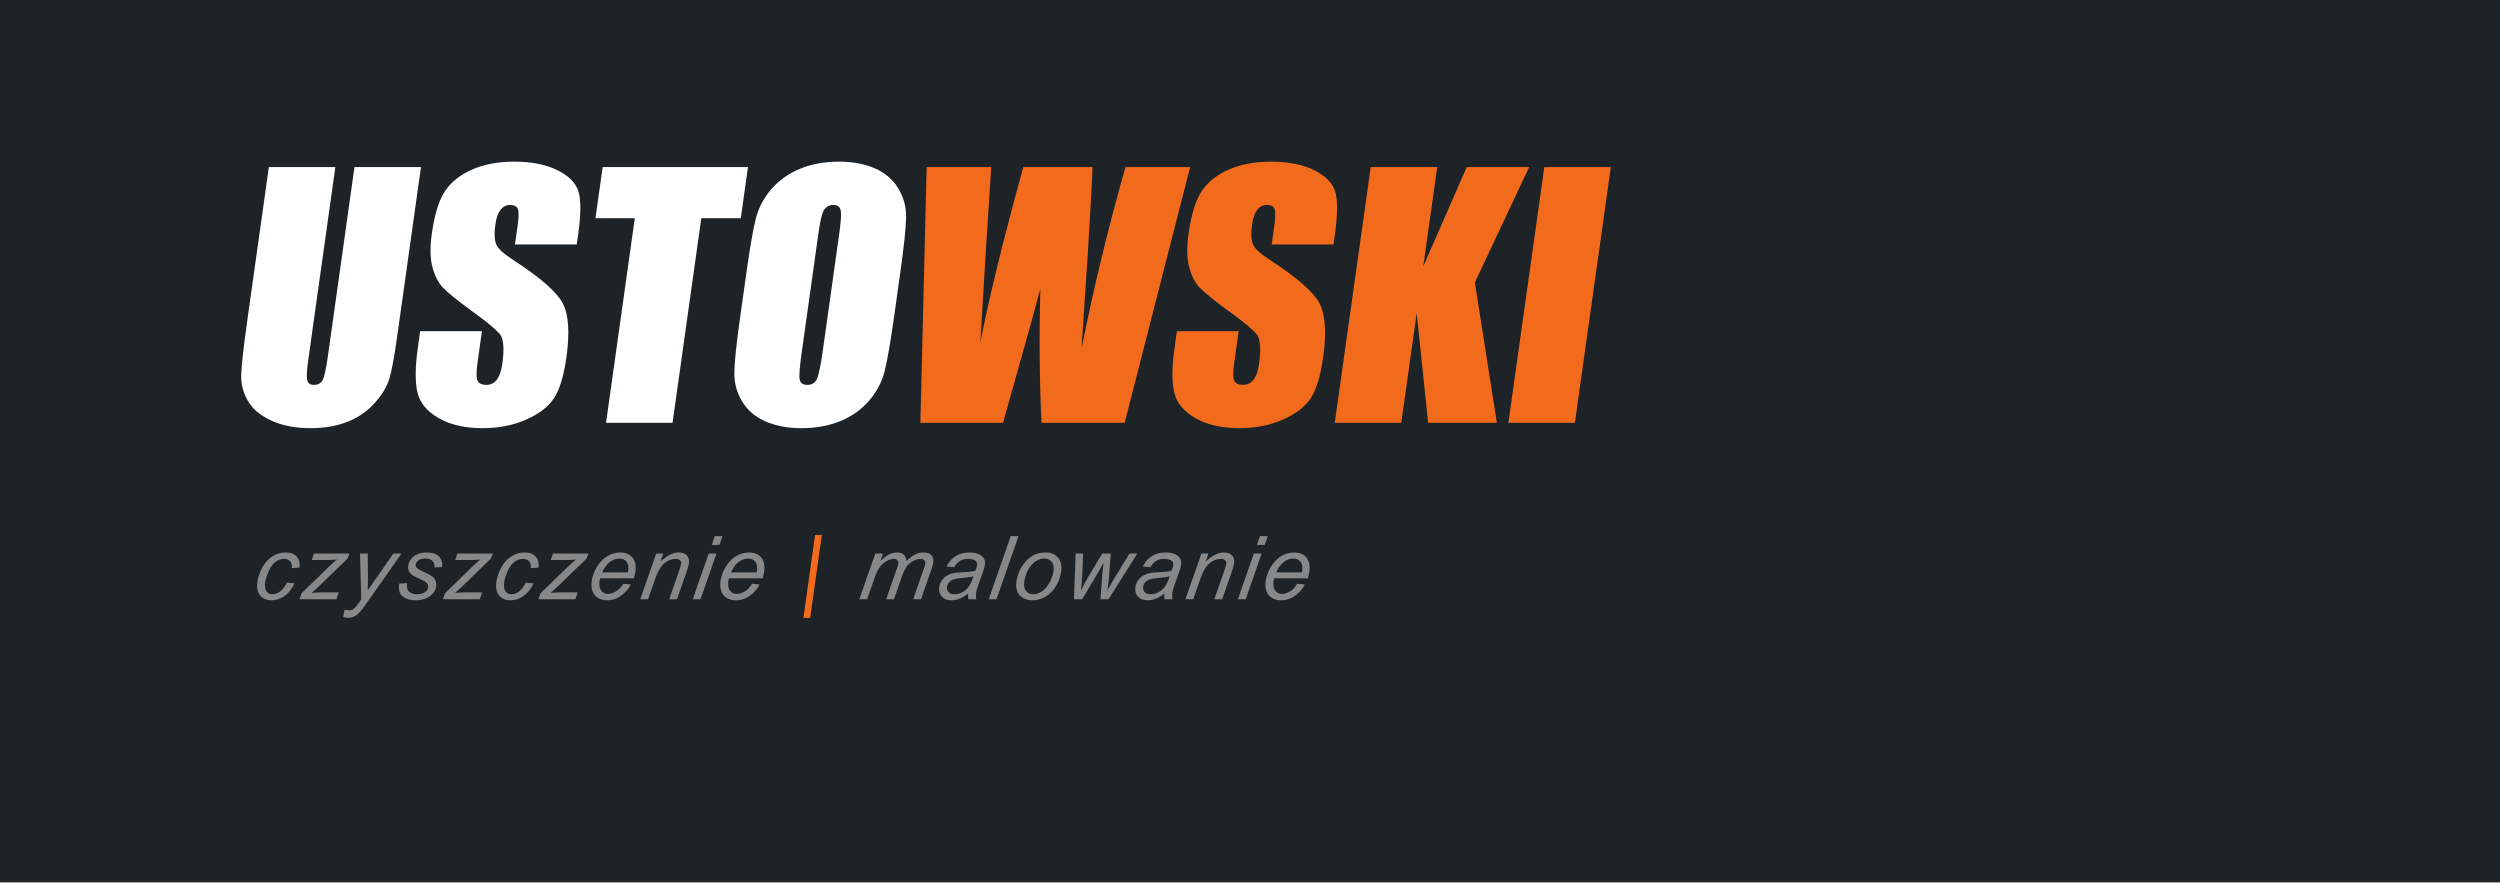
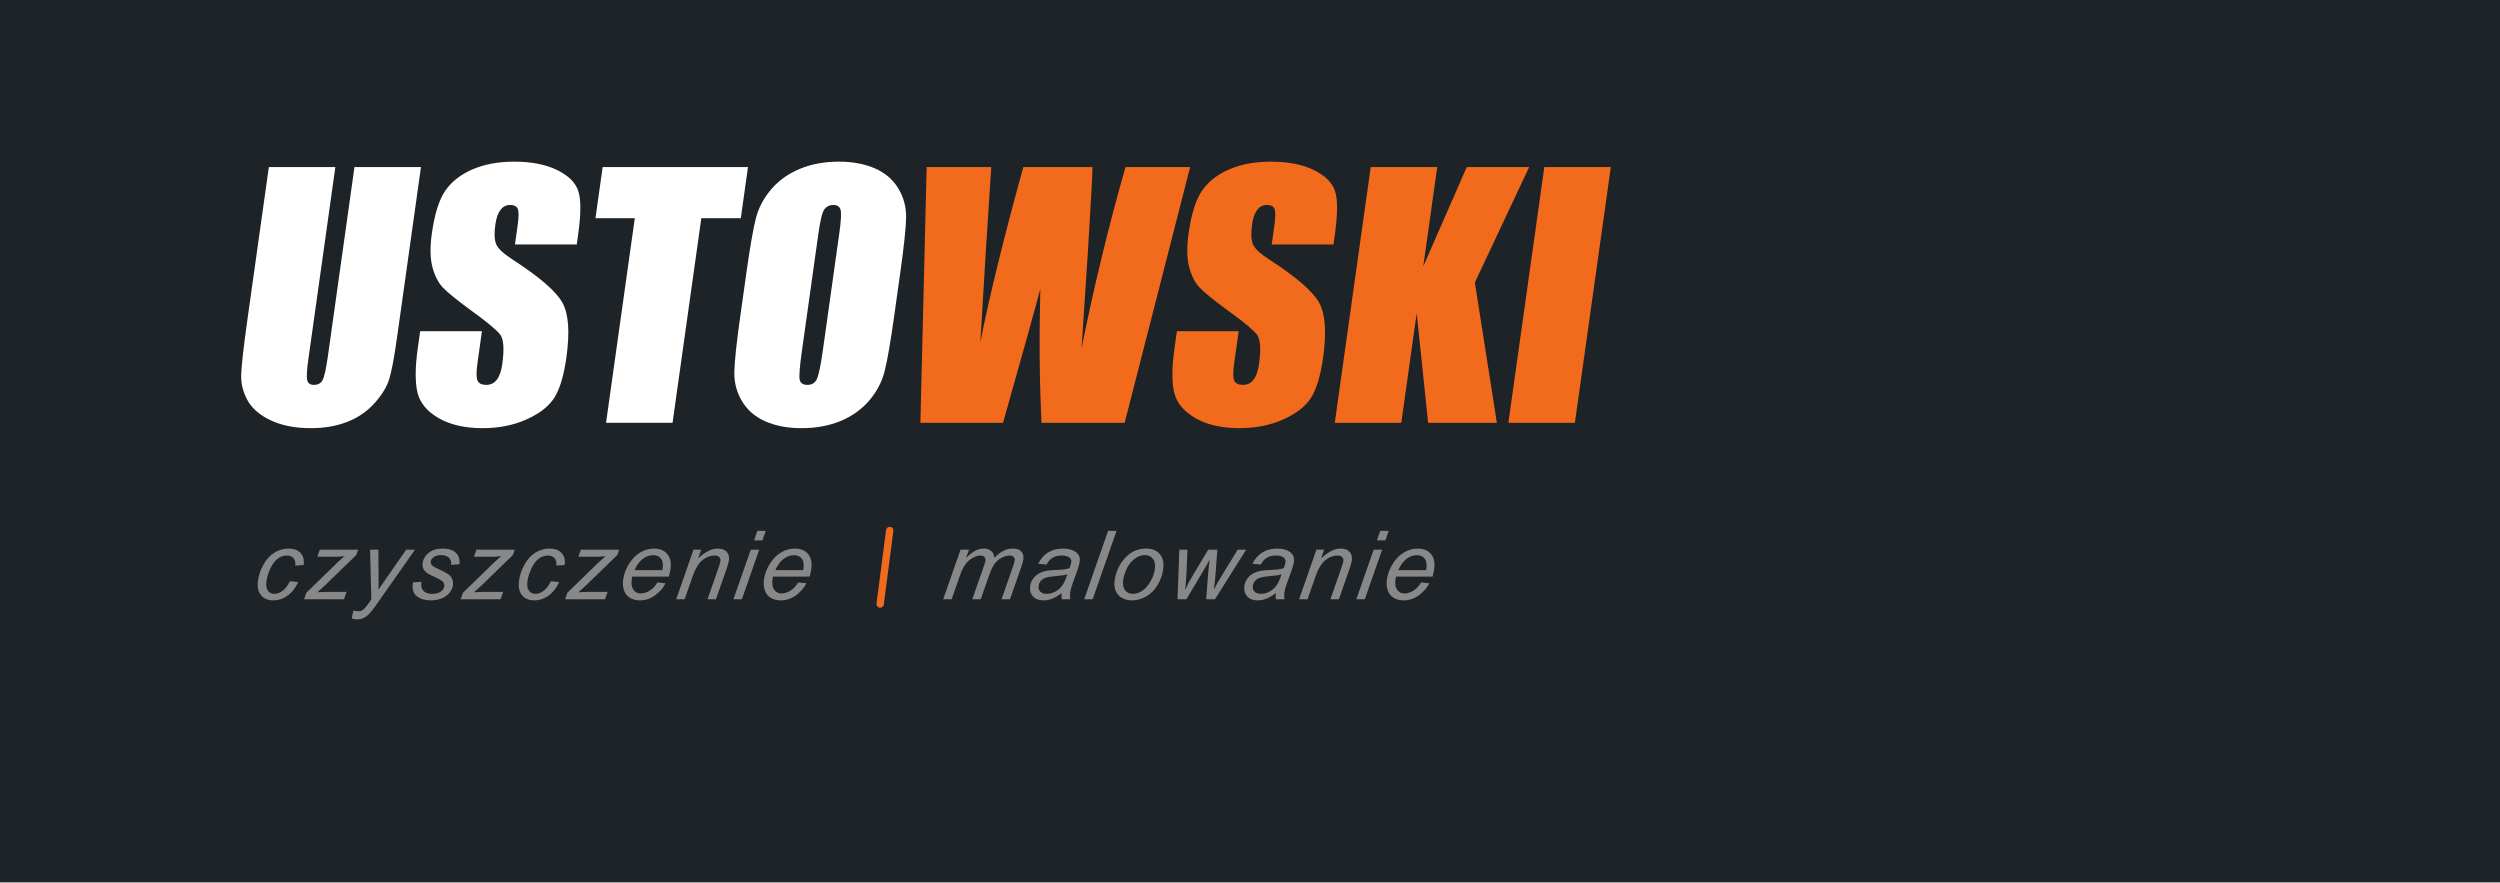
<svg xmlns="http://www.w3.org/2000/svg" viewBox="0 0 680 240">
  <rect width="680" height="240" fill="#1e2328" />
  <path d="M1041 1619V537Q1041 353 1029.0 278.5Q1017 204 958.0 125.5Q899 47 802.5 6.5Q706 -34 575 -34Q430 -34 319.0 14.0Q208 62 153.0 139.0Q98 216 88.0 301.5Q78 387 78 661V1619H499V405Q499 299 510.5 269.5Q522 240 557 240Q597 240 608.5 272.5Q620 305 620 426V1619Z" transform="matrix(0.042969,0,0.006039,-0.042969,60.00,115.00)" fill="#ffffff" />
  <path d="M976 1129H585V1249Q585 1333 570.0 1356.0Q555 1379 520 1379Q482 1379 462.5 1348.0Q443 1317 443 1254Q443 1173 465 1132Q486 1091 584 1033Q865 866 938 759Q1011 652 1011 414Q1011 241 970.5 159.0Q930 77 814.0 21.5Q698 -34 544 -34Q375 -34 255.5 30.0Q136 94 99.0 193.0Q62 292 62 474V580H453V383Q453 292 469.5 266.0Q486 240 528 240Q570 240 590.5 273.0Q611 306 611 371Q611 514 572 558Q532 602 375 705Q218 809 167.0 856.0Q116 903 82.5 986.0Q49 1069 49 1198Q49 1384 96.5 1470.0Q144 1556 250.0 1604.5Q356 1653 506 1653Q670 1653 785.5 1600.0Q901 1547 938.5 1466.5Q976 1386 976 1193Z" transform="matrix(0.042969,0,0.006039,-0.042969,108.12,115.00)" fill="#ffffff" />
  <path d="M932 1619V1295H682V0H261V1295H12V1619Z" transform="matrix(0.042969,0,0.006039,-0.042969,153.63,115.00)" fill="#ffffff" />
  <path d="M1046 671Q1046 427 1034.5 325.5Q1023 224 962.5 140.0Q902 56 799.0 11.0Q696 -34 559 -34Q429 -34 325.5 8.5Q222 51 159.0 136.0Q96 221 84.0 321.0Q72 421 72 671V948Q72 1192 83.5 1293.5Q95 1395 155.5 1479.0Q216 1563 319.0 1608.0Q422 1653 559 1653Q689 1653 792.5 1610.5Q896 1568 959.0 1483.0Q1022 1398 1034.0 1298.0Q1046 1198 1046 948ZM625 1203Q625 1316 612.5 1347.5Q600 1379 561 1379Q528 1379 510.5 1353.5Q493 1328 493 1203V447Q493 306 504.5 273.0Q516 240 558 240Q601 240 613.0 278.0Q625 316 625 459Z" transform="matrix(0.042969,0,0.006039,-0.042969,194.19,115.00)" fill="#ffffff" />
  <path d="M1668 1619 1481 0H955Q883 373 828 848Q803 645 711 0H188L0 1619H409L452 1054L496 509Q519 932 612 1619H1050Q1059 1548 1096 1085L1142 470Q1177 1057 1259 1619Z" transform="matrix(0.042969,0,0.006039,-0.042969,242.27,115.00)" fill="#f26b1d" />
  <path d="M976 1129H585V1249Q585 1333 570.0 1356.0Q555 1379 520 1379Q482 1379 462.5 1348.0Q443 1317 443 1254Q443 1173 465 1132Q486 1091 584 1033Q865 866 938 759Q1011 652 1011 414Q1011 241 970.5 159.0Q930 77 814.0 21.5Q698 -34 544 -34Q375 -34 255.5 30.0Q136 94 99.0 193.0Q62 292 62 474V580H453V383Q453 292 469.5 266.0Q486 240 528 240Q570 240 590.5 273.0Q611 306 611 371Q611 514 572 558Q532 602 375 705Q218 809 167.0 856.0Q116 903 82.5 986.0Q49 1069 49 1198Q49 1384 96.5 1470.0Q144 1556 250.0 1604.5Q356 1653 506 1653Q670 1653 785.5 1600.0Q901 1547 938.5 1466.5Q976 1386 976 1193Z" transform="matrix(0.042969,0,0.006039,-0.042969,313.95,115.00)" fill="#f26b1d" />
  <path d="M1087 1619 846 888 1110 0H675L505 694V0H84V1619H505V990L692 1619Z" transform="matrix(0.042969,0,0.006039,-0.042969,359.45,115.00)" fill="#f26b1d" />
  <path d="M505 1619V0H84V1619Z" transform="matrix(0.042969,0,0.006039,-0.042969,406.67,115.00)" fill="#f26b1d" />
-   <path d="M801 387 982 368Q914 169 788.5 72.5Q663 -24 503 -24Q330 -24 222.5 88.0Q115 200 115 401Q115 575 184.0 743.0Q253 911 381.5 998.5Q510 1086 675 1086Q846 1086 946.0 989.5Q1046 893 1046 734L868 722Q867 823 809.5 880.0Q752 937 658 937Q549 937 469.0 868.0Q389 799 343.5 658.5Q298 518 298 388Q298 252 358.0 184.0Q418 116 506 116Q594 116 674.5 183.0Q755 250 801 387Z" transform="matrix(0.011719,0,0.001647,-0.011719,68.00,163.00)" fill="#888888" />
-   <path d="M40 0 69 140 640 783Q701 851 776 924Q647 911 591 911H196L228 1062H1049L1025 948L449 301Q400 246 303 150Q454 159 510 159H928L895 0Z" transform="matrix(0.011719,0,0.001647,-0.011719,81.00,163.00)" fill="#888888" />
-   <path d="M0 -410 11 -240Q67 -256 120 -256Q175 -256 209 -231Q253 -198 305 -107L363 -3L186 1062H364L444 525Q468 366 485 207L960 1062H1149L472 -141Q374 -317 298.0 -374.0Q222 -431 123 -431Q60 -431 0 -410Z" transform="matrix(0.011719,0,0.001647,-0.011719,94.00,163.00)" fill="#888888" />
-   <path d="M85 363 266 374Q266 296 290.0 241.0Q314 186 378.5 151.0Q443 116 529 116Q649 116 709.0 164.0Q769 212 769 277Q769 324 733 366Q696 408 552.5 469.5Q409 531 369 556Q302 597 268.0 652.5Q234 708 234 780Q234 906 334.0 996.0Q434 1086 614 1086Q814 1086 918.5 993.5Q1023 901 1027 750L850 738Q846 834 782.0 890.0Q718 946 601 946Q507 946 455.0 903.0Q403 860 403 810Q403 760 448 722Q478 696 603 642Q811 552 865 500Q951 417 951 298Q951 219 902.5 143.0Q854 67 754.5 21.5Q655 -24 520 -24Q336 -24 207 67Q78 158 85 363Z" transform="matrix(0.011719,0,0.001647,-0.011719,107.00,163.00)" fill="#888888" />
-   <path d="M40 0 69 140 640 783Q701 851 776 924Q647 911 591 911H196L228 1062H1049L1025 948L449 301Q400 246 303 150Q454 159 510 159H928L895 0Z" transform="matrix(0.011719,0,0.001647,-0.011719,120.00,163.00)" fill="#888888" />
-   <path d="M801 387 982 368Q914 169 788.5 72.5Q663 -24 503 -24Q330 -24 222.5 88.0Q115 200 115 401Q115 575 184.0 743.0Q253 911 381.5 998.5Q510 1086 675 1086Q846 1086 946.0 989.5Q1046 893 1046 734L868 722Q867 823 809.5 880.0Q752 937 658 937Q549 937 469.0 868.0Q389 799 343.5 658.5Q298 518 298 388Q298 252 358.0 184.0Q418 116 506 116Q594 116 674.5 183.0Q755 250 801 387Z" transform="matrix(0.011719,0,0.001647,-0.011719,133.00,163.00)" fill="#888888" />
-   <path d="M40 0 69 140 640 783Q701 851 776 924Q647 911 591 911H196L228 1062H1049L1025 948L449 301Q400 246 303 150Q454 159 510 159H928L895 0Z" transform="matrix(0.011719,0,0.001647,-0.011719,146.00,163.00)" fill="#888888" />
-   <path d="M848 361 1024 343Q986 212 849.5 94.0Q713 -24 524 -24Q406 -24 307.5 30.5Q209 85 157.5 189.0Q106 293 106 426Q106 600 186.5 763.5Q267 927 395.0 1006.5Q523 1086 672 1086Q862 1086 975.5 968.0Q1089 850 1089 646Q1089 568 1075 486H293Q289 455 289 430Q289 281 357.5 202.5Q426 124 525 124Q618 124 708.0 185.0Q798 246 848 361ZM322 624H918Q919 652 919 664Q919 800 851.0 872.5Q783 945 676 945Q560 945 464.5 865.0Q369 785 322 624Z" transform="matrix(0.011719,0,0.001647,-0.011719,159.00,163.00)" fill="#888888" />
-   <path d="M68 0 290 1062H454L415 877Q522 986 615.0 1036.0Q708 1086 805 1086Q934 1086 1007.5 1016.0Q1081 946 1081 829Q1081 770 1055 643L920 0H739L880 673Q901 771 901 818Q901 871 864.5 904.0Q828 937 759 937Q620 937 511.5 837.0Q403 737 352 494L249 0Z" transform="matrix(0.011719,0,0.001647,-0.011719,173.35,163.00)" fill="#888888" />
-   <path d="M325 1261 368 1466H548L505 1261ZM61 0 283 1062H464L242 0Z" transform="matrix(0.011719,0,0.001647,-0.011719,187.70,163.00)" fill="#888888" />
-   <path d="M848 361 1024 343Q986 212 849.5 94.0Q713 -24 524 -24Q406 -24 307.5 30.5Q209 85 157.5 189.0Q106 293 106 426Q106 600 186.5 763.5Q267 927 395.0 1006.5Q523 1086 672 1086Q862 1086 975.5 968.0Q1089 850 1089 646Q1089 568 1075 486H293Q289 455 289 430Q289 281 357.5 202.5Q426 124 525 124Q618 124 708.0 185.0Q798 246 848 361ZM322 624H918Q919 652 919 664Q919 800 851.0 872.5Q783 945 676 945Q560 945 464.5 865.0Q369 785 322 624Z" transform="matrix(0.011719,0,0.001647,-0.011719,194.03,163.00)" fill="#888888" />
-   <path d="M188 -431V1491H345V-431Z" transform="matrix(0.011719,0,0.001647,-0.011719,217.04,163.00)" fill="#f26b1d" />
-   <path d="M67 0 289 1062H470L433 887Q534 1000 613.5 1043.0Q693 1086 786 1086Q885 1086 951.5 1033.5Q1018 981 1039 887Q1120 987 1209.5 1036.5Q1299 1086 1398 1086Q1531 1086 1597.5 1023.0Q1664 960 1664 846Q1664 797 1641 684L1498 0H1317L1463 702Q1482 788 1482 825Q1482 877 1449.0 907.0Q1416 937 1356 937Q1275 937 1191.0 888.0Q1107 839 1060.5 759.5Q1014 680 979 515L871 0H690L840 717Q856 790 856 821Q856 873 823.5 905.0Q791 937 739 937Q662 937 577.5 888.0Q493 839 440.0 751.5Q387 664 353 502L248 0Z" transform="matrix(0.011719,0,0.001647,-0.011719,232.95,163.00)" fill="#888888" />
-   <path d="M784 132Q690 51 603.0 13.5Q516 -24 417 -24Q270 -24 180.0 62.5Q90 149 90 284Q90 373 130.5 441.5Q171 510 238.0 551.5Q305 593 402 611Q463 623 633.5 630.0Q804 637 878 666Q899 740 899 789Q899 852 853 888Q790 938 669 938Q555 938 482.5 887.5Q410 837 377 744L194 760Q250 918 371.5 1002.0Q493 1086 678 1086Q875 1086 990 992Q1078 922 1078 810Q1078 725 1053 613L994 349Q966 223 966 144Q966 94 988 0H805Q790 52 784 132ZM851 538Q813 523 769.5 515.0Q726 507 624 498Q466 484 401.0 462.5Q336 441 303.0 394.0Q270 347 270 290Q270 214 322.5 165.0Q375 116 472 116Q562 116 645.0 163.5Q728 211 776.0 296.0Q824 381 851 538Z" transform="matrix(0.011719,0,0.001647,-0.011719,253.94,163.00)" fill="#888888" />
-   <path d="M54 0 360 1466H541L235 0Z" transform="matrix(0.011719,0,0.001647,-0.011719,268.29,163.00)" fill="#888888" />
-   <path d="M100 403Q100 714 283 918Q434 1086 679 1086Q871 1086 988.5 966.0Q1106 846 1106 642Q1106 459 1032.0 301.5Q958 144 821.5 60.0Q685 -24 534 -24Q410 -24 308.5 29.0Q207 82 153.5 179.0Q100 276 100 403ZM281 421Q281 271 353.0 193.5Q425 116 536 116Q594 116 651.0 139.5Q708 163 757.0 211.0Q806 259 840.5 320.5Q875 382 896 453Q927 552 927 643Q927 787 854.5 866.5Q782 946 672 946Q587 946 517.0 905.5Q447 865 390.5 787.0Q334 709 307.5 605.5Q281 502 281 421Z" transform="matrix(0.011719,0,0.001647,-0.011719,274.62,163.00)" fill="#888888" />
-   <path d="M270 0 159 1062H333L381 585L400 317Q402 287 406 196Q436 298 457.0 352.5Q478 407 524 508L777 1062H974L1009 531Q1017 410 1019 208Q1069 342 1182 580L1410 1062H1591L1072 0H884L844 623Q840 681 838 849Q797 742 741 618L460 0Z" transform="matrix(0.011719,0,0.001647,-0.011719,288.96,163.00)" fill="#888888" />
-   <path d="M784 132Q690 51 603.0 13.5Q516 -24 417 -24Q270 -24 180.0 62.5Q90 149 90 284Q90 373 130.5 441.5Q171 510 238.0 551.5Q305 593 402 611Q463 623 633.5 630.0Q804 637 878 666Q899 740 899 789Q899 852 853 888Q790 938 669 938Q555 938 482.5 887.5Q410 837 377 744L194 760Q250 918 371.5 1002.0Q493 1086 678 1086Q875 1086 990 992Q1078 922 1078 810Q1078 725 1053 613L994 349Q966 223 966 144Q966 94 988 0H805Q790 52 784 132ZM851 538Q813 523 769.5 515.0Q726 507 624 498Q466 484 401.0 462.5Q336 441 303.0 394.0Q270 347 270 290Q270 214 322.5 165.0Q375 116 472 116Q562 116 645.0 163.5Q728 211 776.0 296.0Q824 381 851 538Z" transform="matrix(0.011719,0,0.001647,-0.011719,307.30,163.00)" fill="#888888" />
-   <path d="M68 0 290 1062H454L415 877Q522 986 615.0 1036.0Q708 1086 805 1086Q934 1086 1007.5 1016.0Q1081 946 1081 829Q1081 770 1055 643L920 0H739L880 673Q901 771 901 818Q901 871 864.5 904.0Q828 937 759 937Q620 937 511.5 837.0Q403 737 352 494L249 0Z" transform="matrix(0.011719,0,0.001647,-0.011719,321.64,163.00)" fill="#888888" />
-   <path d="M325 1261 368 1466H548L505 1261ZM61 0 283 1062H464L242 0Z" transform="matrix(0.011719,0,0.001647,-0.011719,335.99,163.00)" fill="#888888" />
-   <path d="M848 361 1024 343Q986 212 849.5 94.0Q713 -24 524 -24Q406 -24 307.5 30.5Q209 85 157.5 189.0Q106 293 106 426Q106 600 186.5 763.5Q267 927 395.0 1006.5Q523 1086 672 1086Q862 1086 975.5 968.0Q1089 850 1089 646Q1089 568 1075 486H293Q289 455 289 430Q289 281 357.5 202.5Q426 124 525 124Q618 124 708.0 185.0Q798 246 848 361ZM322 624H918Q919 652 919 664Q919 800 851.0 872.5Q783 945 676 945Q560 945 464.5 865.0Q369 785 322 624Z" transform="matrix(0.011719,0,0.001647,-0.011719,342.32,163.00)" fill="#888888" />
+   <path d="M801 387 982 368Q914 169 788.5 72.5Q663 -24 503 -24Q330 -24 222.5 88.0Q115 200 115 401Q115 575 184.0 743.0Q253 911 381.5 998.5Q510 1086 675 1086Q846 1086 946.0 989.5Q1046 893 1046 734L868 722Q867 823 809.5 880.0Q752 937 658 937Q549 937 469.0 868.0Q389 799 343.5 658.5Q298 518 298 388Q298 252 358.0 184.0Q418 116 506 116Q594 116 674.5 183.0Q755 250 801 387Z" transform="matrix(0.012695,0,0.001784,-0.012695,68.00,163.00)" fill="#888888" />
+   <path d="M40 0 69 140 640 783Q701 851 776 924Q647 911 591 911H196L228 1062H1049L1025 948L449 301Q400 246 303 150Q454 159 510 159H928L895 0Z" transform="matrix(0.012695,0,0.001784,-0.012695,82.20,163.00)" fill="#888888" />
+   <path d="M0 -410 11 -240Q67 -256 120 -256Q175 -256 209 -231Q253 -198 305 -107L363 -3L186 1062H364L444 525Q468 366 485 207L960 1062H1149L472 -141Q374 -317 298.0 -374.0Q222 -431 123 -431Q60 -431 0 -410Z" transform="matrix(0.012695,0,0.001784,-0.012695,96.40,163.00)" fill="#888888" />
+   <path d="M85 363 266 374Q266 296 290.0 241.0Q314 186 378.5 151.0Q443 116 529 116Q649 116 709.0 164.0Q769 212 769 277Q769 324 733 366Q696 408 552.5 469.5Q409 531 369 556Q302 597 268.0 652.5Q234 708 234 780Q234 906 334.0 996.0Q434 1086 614 1086Q814 1086 918.5 993.5Q1023 901 1027 750L850 738Q846 834 782.0 890.0Q718 946 601 946Q507 946 455.0 903.0Q403 860 403 810Q403 760 448 722Q478 696 603 642Q811 552 865 500Q951 417 951 298Q951 219 902.5 143.0Q854 67 754.5 21.5Q655 -24 520 -24Q336 -24 207 67Q78 158 85 363Z" transform="matrix(0.012695,0,0.001784,-0.012695,110.60,163.00)" fill="#888888" />
+   <path d="M40 0 69 140 640 783Q701 851 776 924Q647 911 591 911H196L228 1062H1049L1025 948L449 301Q400 246 303 150Q454 159 510 159H928L895 0Z" transform="matrix(0.012695,0,0.001784,-0.012695,124.80,163.00)" fill="#888888" />
+   <path d="M801 387 982 368Q914 169 788.5 72.5Q663 -24 503 -24Q330 -24 222.5 88.0Q115 200 115 401Q115 575 184.0 743.0Q253 911 381.5 998.5Q510 1086 675 1086Q846 1086 946.0 989.5Q1046 893 1046 734L868 722Q867 823 809.5 880.0Q752 937 658 937Q549 937 469.0 868.0Q389 799 343.5 658.5Q298 518 298 388Q298 252 358.0 184.0Q418 116 506 116Q594 116 674.5 183.0Q755 250 801 387Z" transform="matrix(0.012695,0,0.001784,-0.012695,139.00,163.00)" fill="#888888" />
+   <path d="M40 0 69 140 640 783Q701 851 776 924Q647 911 591 911H196L228 1062H1049L1025 948L449 301Q400 246 303 150Q454 159 510 159H928L895 0Z" transform="matrix(0.012695,0,0.001784,-0.012695,153.20,163.00)" fill="#888888" />
+   <path d="M848 361 1024 343Q986 212 849.5 94.0Q713 -24 524 -24Q406 -24 307.5 30.5Q209 85 157.5 189.0Q106 293 106 426Q106 600 186.5 763.5Q267 927 395.0 1006.5Q523 1086 672 1086Q862 1086 975.5 968.0Q1089 850 1089 646Q1089 568 1075 486H293Q289 455 289 430Q289 281 357.5 202.5Q426 124 525 124Q618 124 708.0 185.0Q798 246 848 361ZM322 624H918Q919 652 919 664Q919 800 851.0 872.5Q783 945 676 945Q560 945 464.5 865.0Q369 785 322 624Z" transform="matrix(0.012695,0,0.001784,-0.012695,167.40,163.00)" fill="#888888" />
+   <path d="M68 0 290 1062H454L415 877Q522 986 615.0 1036.0Q708 1086 805 1086Q934 1086 1007.5 1016.0Q1081 946 1081 829Q1081 770 1055 643L920 0H739L880 673Q901 771 901 818Q901 871 864.5 904.0Q828 937 759 937Q620 937 511.5 837.0Q403 737 352 494L249 0Z" transform="matrix(0.012695,0,0.001784,-0.012695,183.06,163.00)" fill="#888888" />
+   <path d="M325 1261 368 1466H548L505 1261ZM61 0 283 1062H464L242 0Z" transform="matrix(0.012695,0,0.001784,-0.012695,198.72,163.00)" fill="#888888" />
+   <path d="M848 361 1024 343Q986 212 849.5 94.0Q713 -24 524 -24Q406 -24 307.5 30.5Q209 85 157.5 189.0Q106 293 106 426Q106 600 186.5 763.5Q267 927 395.0 1006.5Q523 1086 672 1086Q862 1086 975.5 968.0Q1089 850 1089 646Q1089 568 1075 486H293Q289 455 289 430Q289 281 357.5 202.5Q426 124 525 124Q618 124 708.0 185.0Q798 246 848 361ZM322 624H918Q919 652 919 664Q919 800 851.0 872.5Q783 945 676 945Q560 945 464.5 865.0Q369 785 322 624Z" transform="matrix(0.012695,0,0.001784,-0.012695,205.70,163.00)" fill="#888888" />
+   <line x1="242.0" y1="144.3" x2="239.4" y2="164.3" stroke="#f26b1d" stroke-width="2" stroke-linecap="round" />
+   <path d="M67 0 289 1062H470L433 887Q534 1000 613.5 1043.0Q693 1086 786 1086Q885 1086 951.5 1033.5Q1018 981 1039 887Q1120 987 1209.5 1036.5Q1299 1086 1398 1086Q1531 1086 1597.5 1023.0Q1664 960 1664 846Q1664 797 1641 684L1498 0H1317L1463 702Q1482 788 1482 825Q1482 877 1449.0 907.0Q1416 937 1356 937Q1275 937 1191.0 888.0Q1107 839 1060.5 759.5Q1014 680 979 515L871 0H690L840 717Q856 790 856 821Q856 873 823.5 905.0Q791 937 739 937Q662 937 577.5 888.0Q493 839 440.0 751.5Q387 664 353 502L248 0Z" transform="matrix(0.012695,0,0.001784,-0.012695,255.70,163.00)" fill="#888888" />
+   <path d="M784 132Q690 51 603.0 13.5Q516 -24 417 -24Q270 -24 180.0 62.5Q90 149 90 284Q90 373 130.5 441.5Q171 510 238.0 551.5Q305 593 402 611Q463 623 633.5 630.0Q804 637 878 666Q899 740 899 789Q899 852 853 888Q790 938 669 938Q555 938 482.5 887.5Q410 837 377 744L194 760Q250 918 371.5 1002.0Q493 1086 678 1086Q875 1086 990 992Q1078 922 1078 810Q1078 725 1053 613L994 349Q966 223 966 144Q966 94 988 0H805Q790 52 784 132ZM851 538Q813 523 769.5 515.0Q726 507 624 498Q466 484 401.0 462.5Q336 441 303.0 394.0Q270 347 270 290Q270 214 322.5 165.0Q375 116 472 116Q562 116 645.0 163.5Q728 211 776.0 296.0Q824 381 851 538Z" transform="matrix(0.012695,0,0.001784,-0.012695,278.56,163.00)" fill="#888888" />
+   <path d="M54 0 360 1466H541L235 0Z" transform="matrix(0.012695,0,0.001784,-0.012695,294.22,163.00)" fill="#888888" />
+   <path d="M100 403Q100 714 283 918Q434 1086 679 1086Q871 1086 988.5 966.0Q1106 846 1106 642Q1106 459 1032.0 301.5Q958 144 821.5 60.0Q685 -24 534 -24Q410 -24 308.5 29.0Q207 82 153.5 179.0Q100 276 100 403ZM281 421Q281 271 353.0 193.5Q425 116 536 116Q594 116 651.0 139.5Q708 163 757.0 211.0Q806 259 840.5 320.5Q875 382 896 453Q927 552 927 643Q927 787 854.5 866.5Q782 946 672 946Q587 946 517.0 905.5Q447 865 390.5 787.0Q334 709 307.5 605.5Q281 502 281 421Z" transform="matrix(0.012695,0,0.001784,-0.012695,301.20,163.00)" fill="#888888" />
+   <path d="M270 0 159 1062H333L381 585L400 317Q402 287 406 196Q436 298 457.0 352.5Q478 407 524 508L777 1062H974L1009 531Q1017 410 1019 208Q1069 342 1182 580L1410 1062H1591L1072 0H884L844 623Q840 681 838 849Q797 742 741 618L460 0Z" transform="matrix(0.012695,0,0.001784,-0.012695,316.86,163.00)" fill="#888888" />
+   <path d="M784 132Q690 51 603.0 13.5Q516 -24 417 -24Q270 -24 180.0 62.5Q90 149 90 284Q90 373 130.5 441.5Q171 510 238.0 551.5Q305 593 402 611Q463 623 633.5 630.0Q804 637 878 666Q899 740 899 789Q899 852 853 888Q790 938 669 938Q555 938 482.5 887.5Q410 837 377 744L194 760Q250 918 371.5 1002.0Q493 1086 678 1086Q875 1086 990 992Q1078 922 1078 810Q1078 725 1053 613L994 349Q966 223 966 144Q966 94 988 0H805Q790 52 784 132ZM851 538Q813 523 769.5 515.0Q726 507 624 498Q466 484 401.0 462.5Q336 441 303.0 394.0Q270 347 270 290Q270 214 322.5 165.0Q375 116 472 116Q562 116 645.0 163.5Q728 211 776.0 296.0Q824 381 851 538Z" transform="matrix(0.012695,0,0.001784,-0.012695,336.83,163.00)" fill="#888888" />
+   <path d="M68 0 290 1062H454L415 877Q522 986 615.0 1036.0Q708 1086 805 1086Q934 1086 1007.5 1016.0Q1081 946 1081 829Q1081 770 1055 643L920 0H739L880 673Q901 771 901 818Q901 871 864.5 904.0Q828 937 759 937Q620 937 511.5 837.0Q403 737 352 494L249 0Z" transform="matrix(0.012695,0,0.001784,-0.012695,352.49,163.00)" fill="#888888" />
+   <path d="M325 1261 368 1466H548L505 1261ZM61 0 283 1062H464L242 0Z" transform="matrix(0.012695,0,0.001784,-0.012695,368.15,163.00)" fill="#888888" />
+   <path d="M848 361 1024 343Q986 212 849.5 94.0Q713 -24 524 -24Q406 -24 307.5 30.5Q209 85 157.5 189.0Q106 293 106 426Q106 600 186.5 763.5Q267 927 395.0 1006.5Q523 1086 672 1086Q862 1086 975.5 968.0Q1089 850 1089 646Q1089 568 1075 486H293Q289 455 289 430Q289 281 357.5 202.5Q426 124 525 124Q618 124 708.0 185.0Q798 246 848 361ZM322 624H918Q919 652 919 664Q919 800 851.0 872.5Q783 945 676 945Q560 945 464.5 865.0Q369 785 322 624Z" transform="matrix(0.012695,0,0.001784,-0.012695,375.13,163.00)" fill="#888888" />
</svg>
